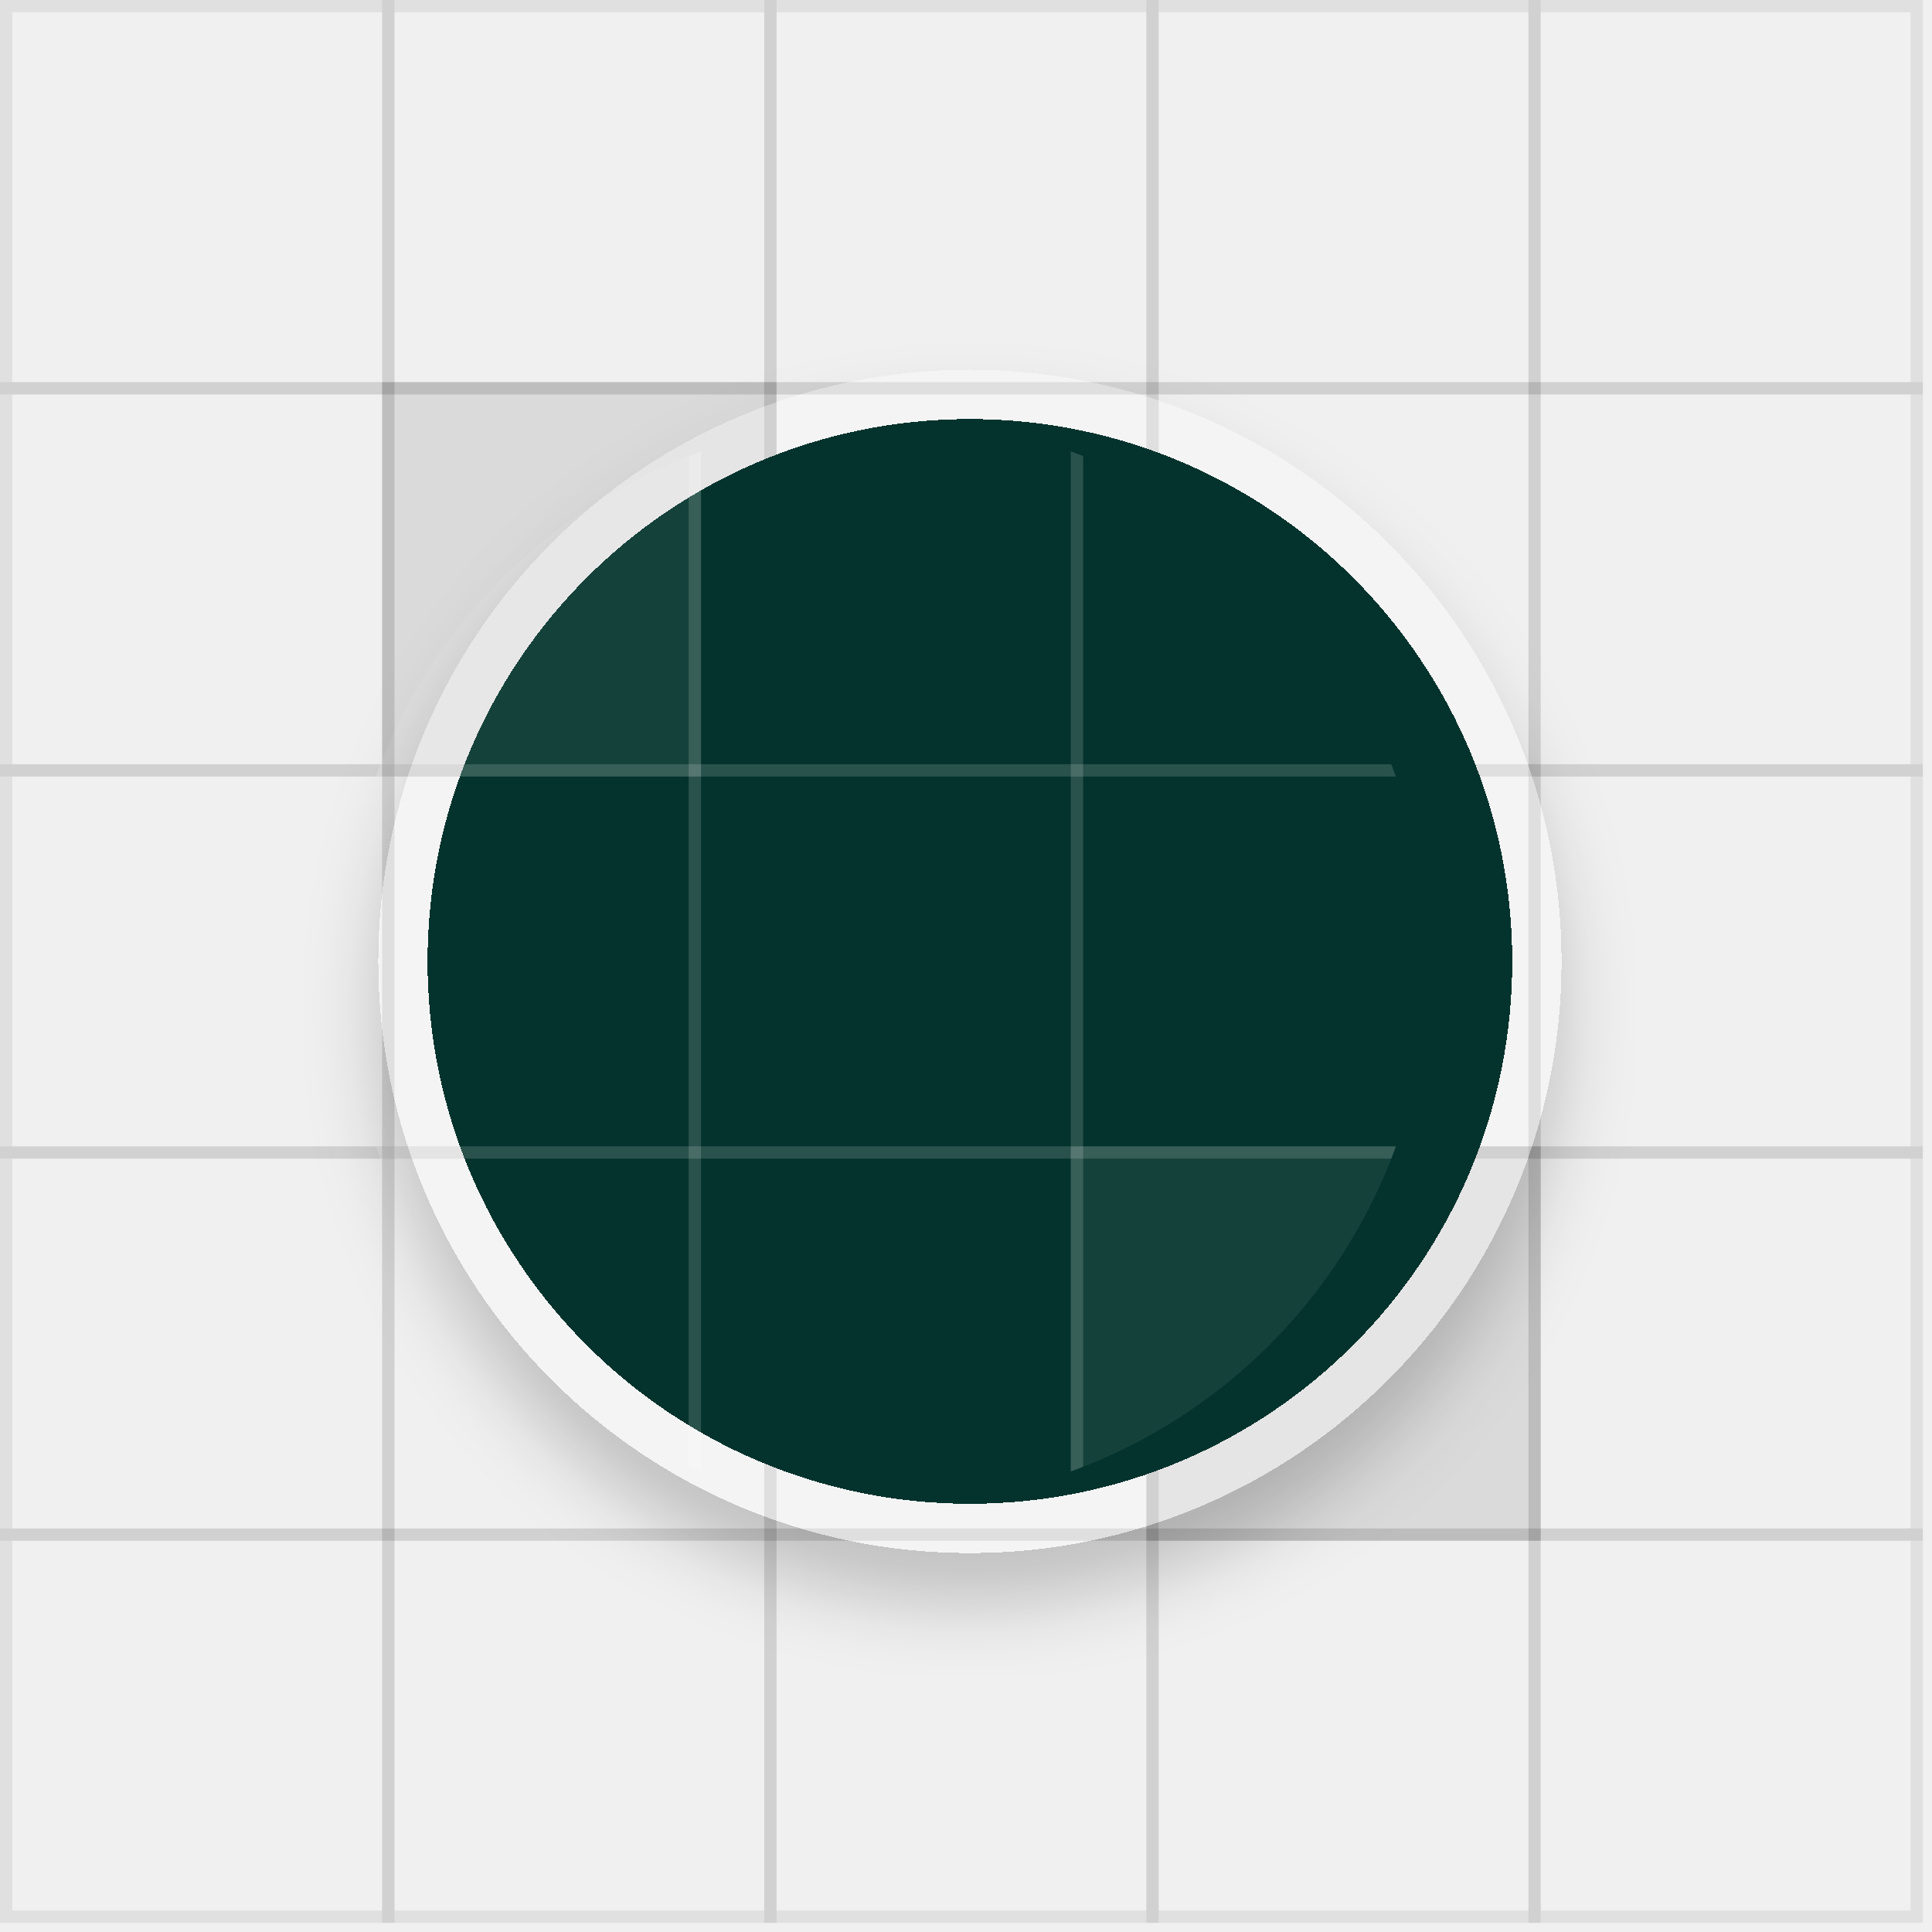
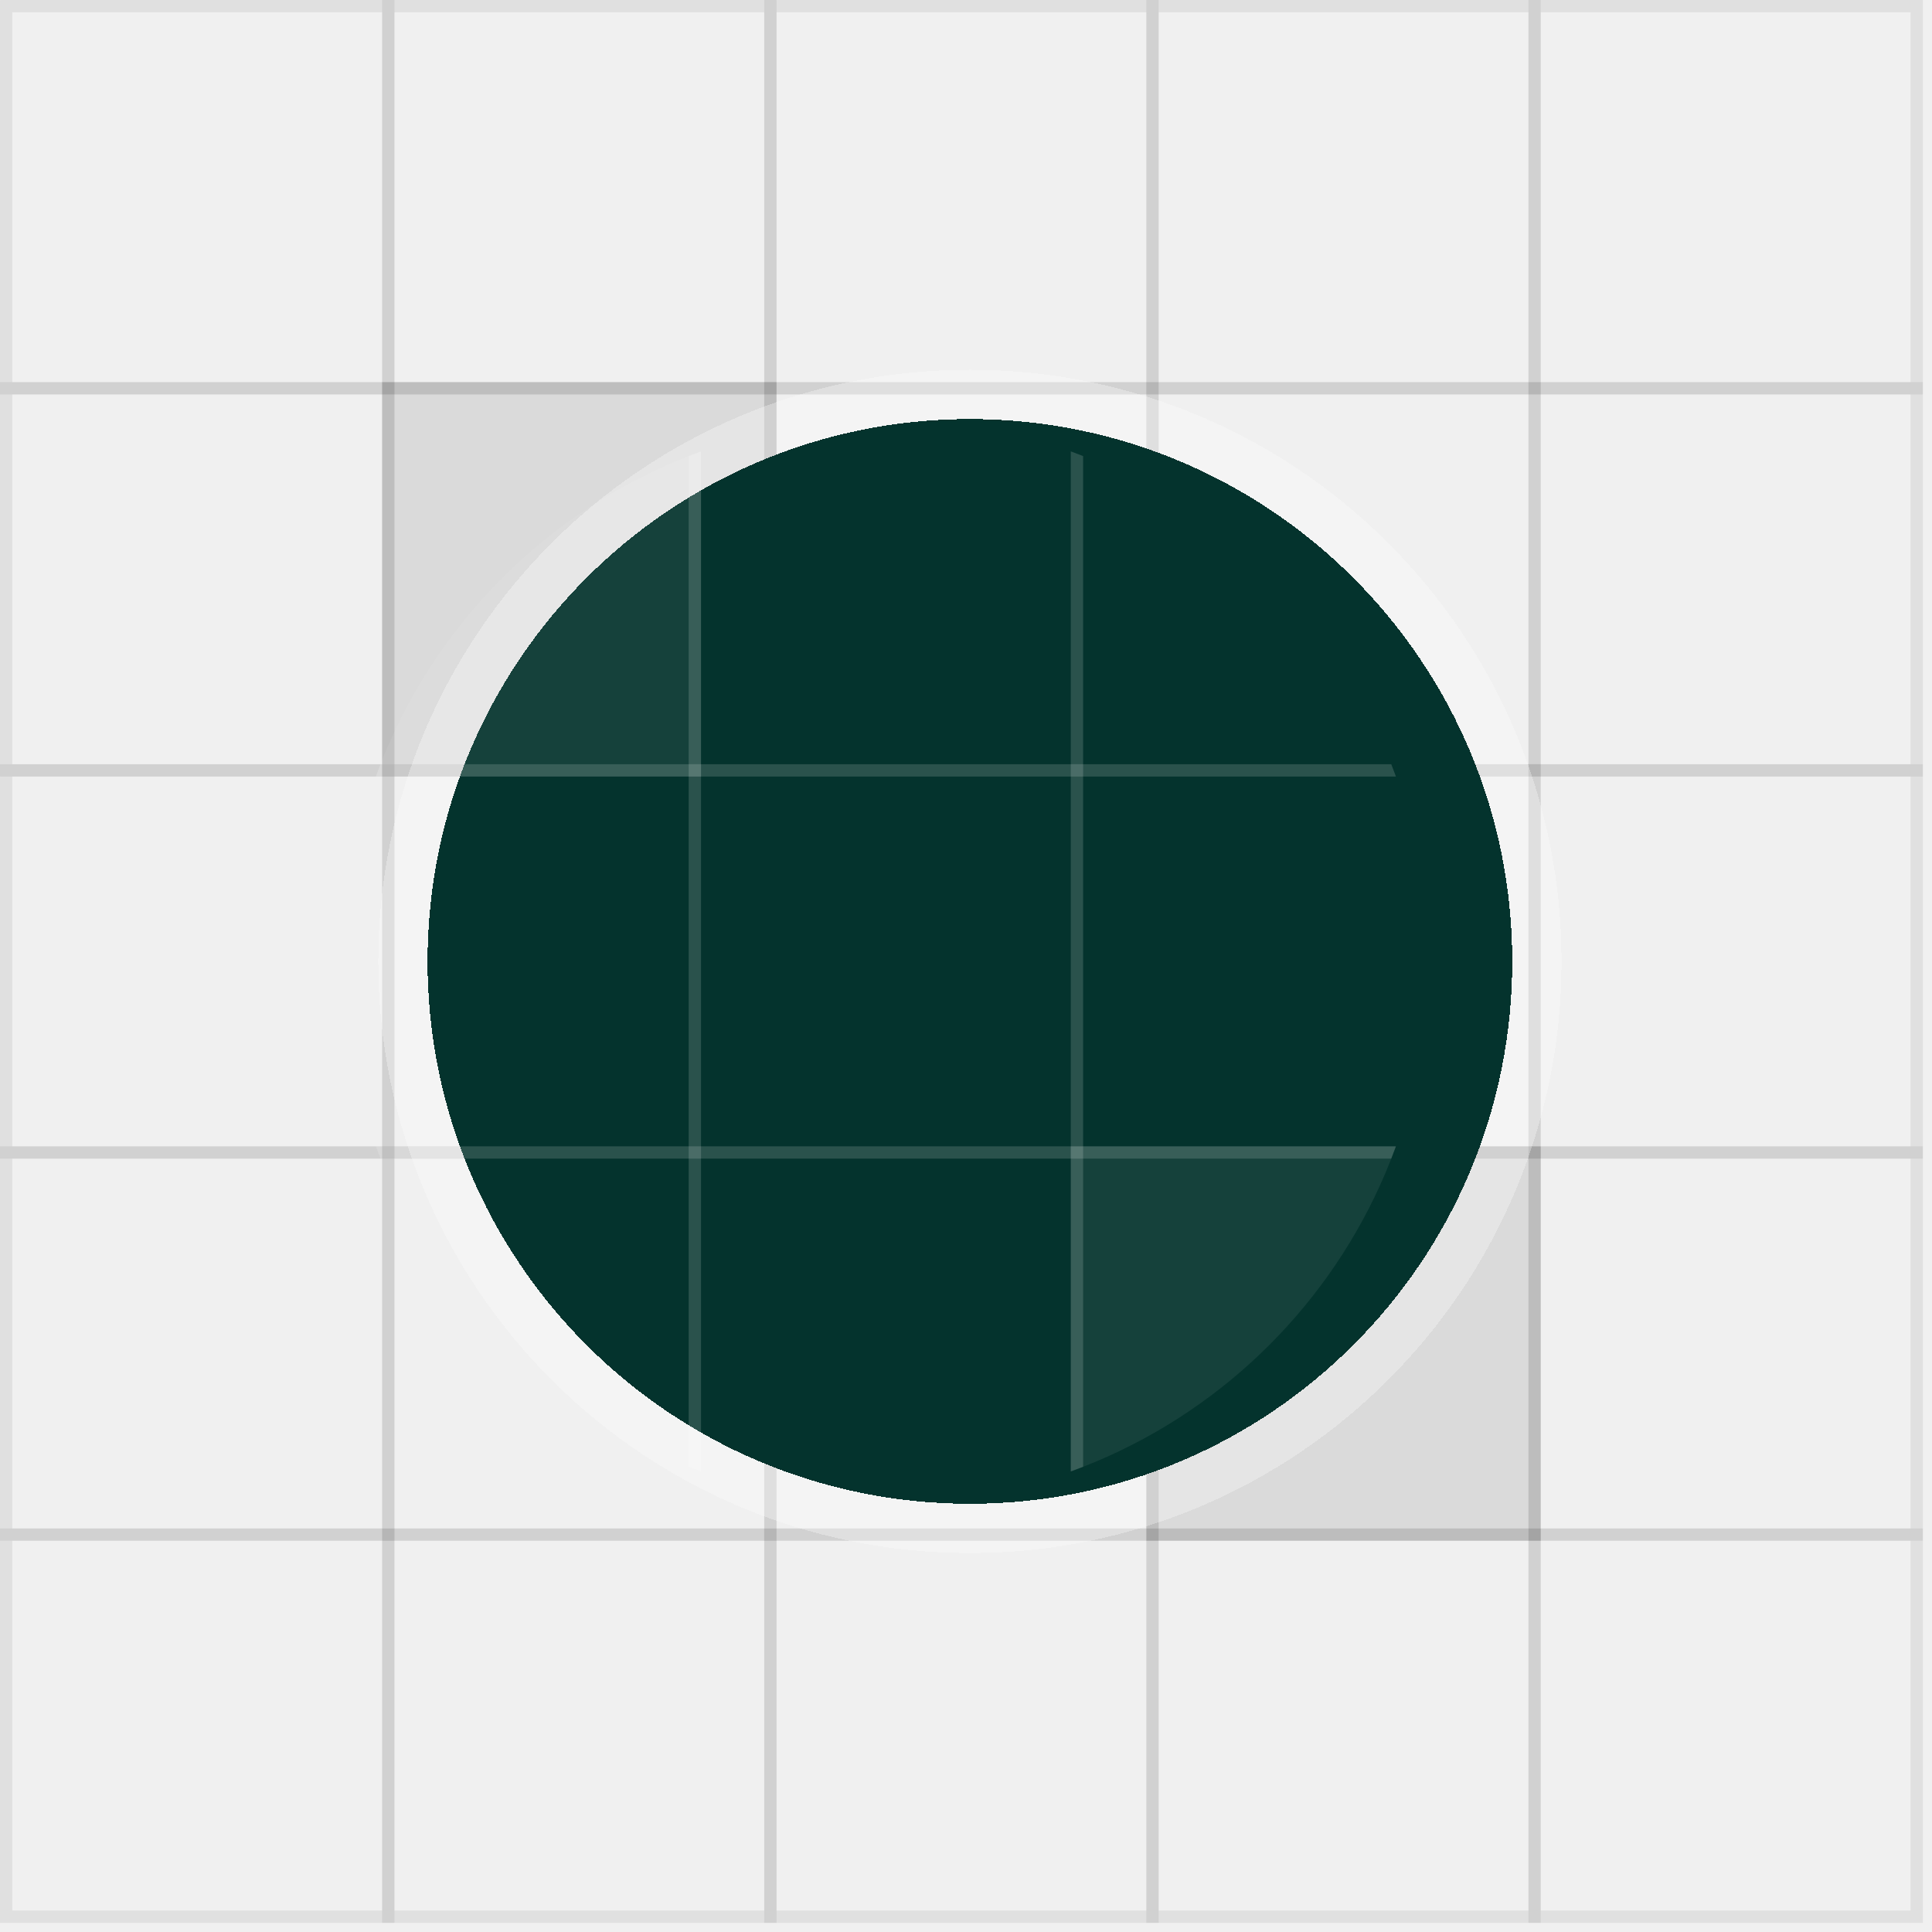
<svg xmlns="http://www.w3.org/2000/svg" width="46" height="46" viewBox="0 0 46 46" fill="none">
  <rect x="0.147" y="0.147" width="9.098" height="9.098" stroke="black" stroke-opacity="0.07" stroke-width="0.293" />
  <rect x="9.245" y="0.147" width="9.098" height="9.098" stroke="black" stroke-opacity="0.07" stroke-width="0.293" />
  <rect x="18.342" y="0.147" width="9.098" height="9.098" stroke="black" stroke-opacity="0.07" stroke-width="0.293" />
  <rect x="27.44" y="0.147" width="9.098" height="9.098" stroke="black" stroke-opacity="0.07" stroke-width="0.293" />
  <rect x="36.538" y="0.147" width="9.098" height="9.098" stroke="black" stroke-opacity="0.07" stroke-width="0.293" />
  <rect x="0.147" y="9.245" width="9.098" height="9.098" stroke="black" stroke-opacity="0.07" stroke-width="0.293" />
  <rect x="9.098" y="9.098" width="9.391" height="9.391" fill="black" fill-opacity="0.09" />
  <rect x="9.245" y="9.245" width="9.098" height="9.098" stroke="black" stroke-opacity="0.07" stroke-width="0.293" />
  <rect x="18.342" y="9.245" width="9.098" height="9.098" stroke="black" stroke-opacity="0.07" stroke-width="0.293" />
  <rect x="27.44" y="9.245" width="9.098" height="9.098" stroke="black" stroke-opacity="0.07" stroke-width="0.293" />
  <rect x="36.538" y="9.245" width="9.098" height="9.098" stroke="black" stroke-opacity="0.07" stroke-width="0.293" />
  <rect x="0.147" y="18.342" width="9.098" height="9.098" stroke="black" stroke-opacity="0.07" stroke-width="0.293" />
  <rect x="9.245" y="18.342" width="9.098" height="9.098" stroke="black" stroke-opacity="0.07" stroke-width="0.293" />
  <rect x="18.342" y="18.342" width="9.098" height="9.098" stroke="black" stroke-opacity="0.07" stroke-width="0.293" />
  <rect x="27.44" y="18.342" width="9.098" height="9.098" stroke="black" stroke-opacity="0.07" stroke-width="0.293" />
  <rect x="36.538" y="18.342" width="9.098" height="9.098" stroke="black" stroke-opacity="0.07" stroke-width="0.293" />
  <rect x="0.147" y="27.44" width="9.098" height="9.098" stroke="black" stroke-opacity="0.07" stroke-width="0.293" />
  <rect x="9.245" y="27.44" width="9.098" height="9.098" stroke="black" stroke-opacity="0.07" stroke-width="0.293" />
  <rect x="18.342" y="27.44" width="9.098" height="9.098" stroke="black" stroke-opacity="0.07" stroke-width="0.293" />
  <rect x="27.294" y="27.294" width="9.391" height="9.391" fill="black" fill-opacity="0.09" />
  <rect x="27.44" y="27.44" width="9.098" height="9.098" stroke="black" stroke-opacity="0.07" stroke-width="0.293" />
  <rect x="36.538" y="27.44" width="9.098" height="9.098" stroke="black" stroke-opacity="0.07" stroke-width="0.293" />
  <rect x="0.147" y="36.538" width="9.098" height="9.098" stroke="black" stroke-opacity="0.07" stroke-width="0.293" />
  <rect x="9.245" y="36.538" width="9.098" height="9.098" stroke="black" stroke-opacity="0.07" stroke-width="0.293" />
  <rect x="18.342" y="36.538" width="9.098" height="9.098" stroke="black" stroke-opacity="0.07" stroke-width="0.293" />
  <rect x="27.44" y="36.538" width="9.098" height="9.098" stroke="black" stroke-opacity="0.07" stroke-width="0.293" />
  <rect x="36.538" y="36.538" width="9.098" height="9.098" stroke="black" stroke-opacity="0.07" stroke-width="0.293" />
-   <g filter="url(#filter0_d_49_291)">
-     <circle cx="23.093" cy="22.891" r="12.913" fill="#04332D" shape-rendering="crispEdges" />
-     <circle cx="23.093" cy="22.891" r="13.5" stroke="white" stroke-opacity="0.3" stroke-width="1.174" shape-rendering="crispEdges" />
-   </g>
+   <circle cx="23.093" cy="22.891" r="12.913" fill="#04332D" shape-rendering="crispEdges" />
+   <circle cx="23.093" cy="22.891" r="13.5" stroke="white" stroke-opacity="0.3" stroke-width="1.174" shape-rendering="crispEdges" />
  <g clip-path="url(#clip0_49_291)">
    <rect x="7.3" y="9.098" width="9.391" height="9.391" fill="white" fill-opacity="0.07" />
    <rect x="7.446" y="9.245" width="9.098" height="9.098" stroke="white" stroke-opacity="0.08" stroke-width="0.293" />
    <rect x="16.544" y="9.245" width="9.098" height="9.098" stroke="white" stroke-opacity="0.08" stroke-width="0.293" />
    <rect x="25.642" y="9.245" width="9.098" height="9.098" stroke="white" stroke-opacity="0.08" stroke-width="0.293" />
    <rect x="7.446" y="18.342" width="9.098" height="9.098" stroke="white" stroke-opacity="0.08" stroke-width="0.293" />
    <rect x="16.544" y="18.342" width="9.098" height="9.098" stroke="white" stroke-opacity="0.08" stroke-width="0.293" />
    <rect x="25.642" y="18.342" width="9.098" height="9.098" stroke="white" stroke-opacity="0.08" stroke-width="0.293" />
    <rect x="7.446" y="27.44" width="9.098" height="9.098" stroke="white" stroke-opacity="0.08" stroke-width="0.293" />
    <rect x="16.544" y="27.44" width="9.098" height="9.098" stroke="white" stroke-opacity="0.08" stroke-width="0.293" />
    <rect x="25.495" y="27.294" width="9.391" height="9.391" fill="white" fill-opacity="0.07" />
    <rect x="25.642" y="27.44" width="9.098" height="9.098" stroke="white" stroke-opacity="0.08" stroke-width="0.293" />
  </g>
  <defs>
-     <filter id="filter0_d_49_291" x="7.245" y="8.217" width="31.696" height="31.696" filterUnits="userSpaceOnUse" color-interpolation-filters="sRGB">
-       <feFlood flood-opacity="0" result="BackgroundImageFix" />
-       <feColorMatrix in="SourceAlpha" type="matrix" values="0 0 0 0 0 0 0 0 0 0 0 0 0 0 0 0 0 0 127 0" result="hardAlpha" />
-       <feOffset dy="1.174" />
-       <feGaussianBlur stdDeviation="0.88" />
-       <feComposite in2="hardAlpha" operator="out" />
-       <feColorMatrix type="matrix" values="0 0 0 0 0 0 0 0 0 0 0 0 0 0 0 0 0 0 0.2 0" />
-       <feBlend mode="normal" in2="BackgroundImageFix" result="effect1_dropShadow_49_291" />
-       <feBlend mode="normal" in="SourceGraphic" in2="effect1_dropShadow_49_291" result="shape" />
-     </filter>
    <clipPath id="clip0_49_291">
      <rect x="8.18" y="9.978" width="25.826" height="25.826" rx="12.913" fill="white" />
    </clipPath>
  </defs>
</svg>
